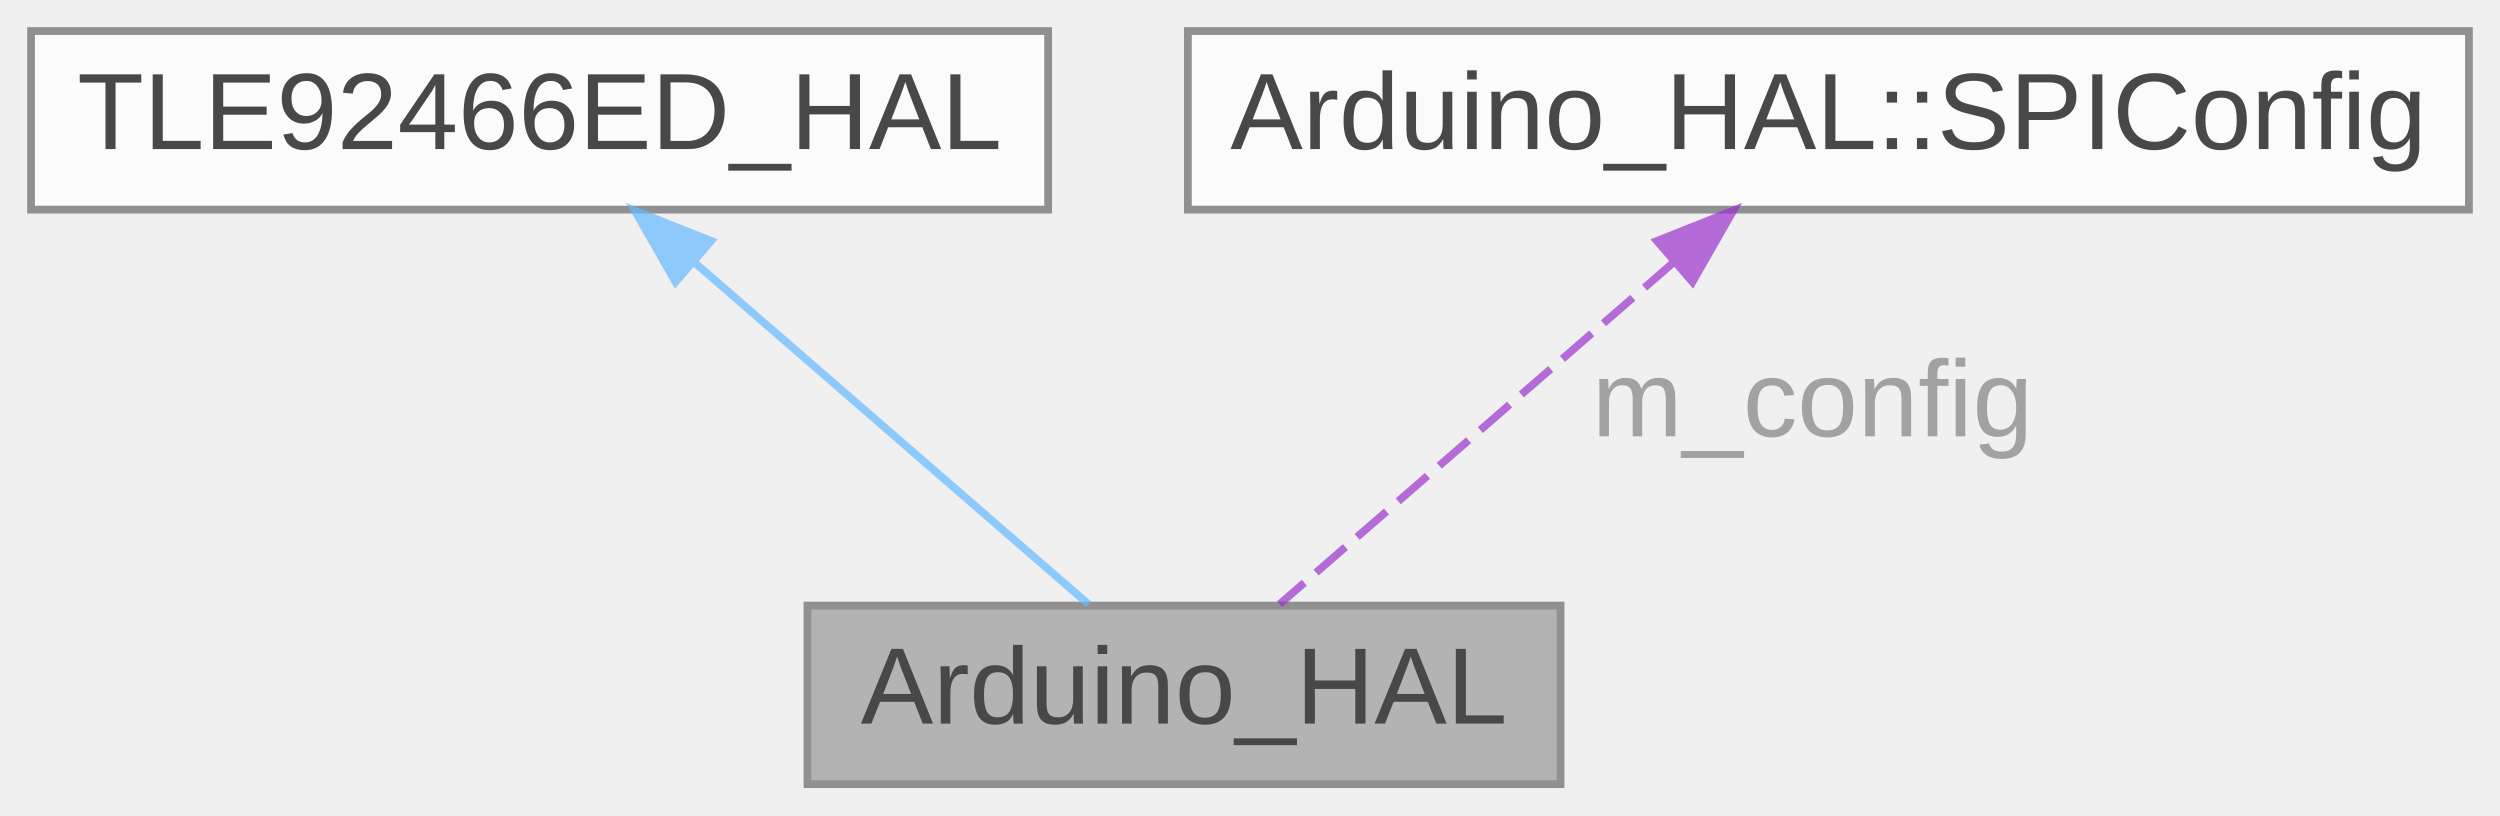
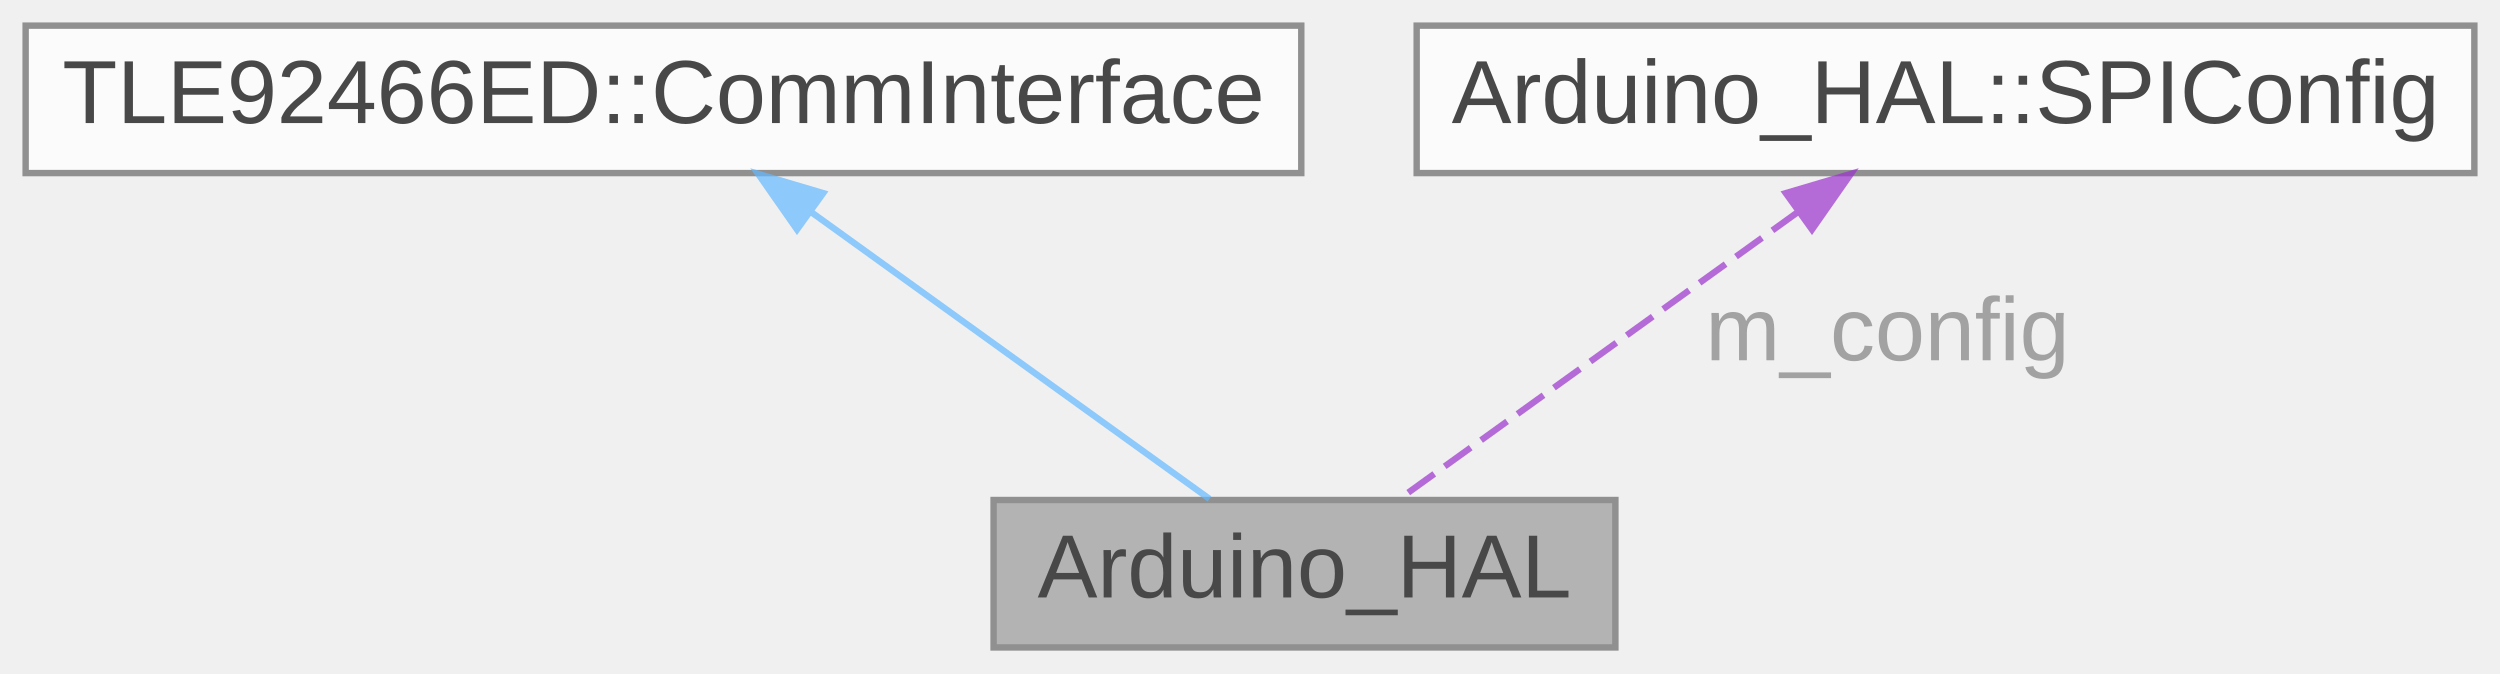
- <svg xmlns="http://www.w3.org/2000/svg" xmlns:xlink="http://www.w3.org/1999/xlink" width="322pt" height="105pt" viewBox="0.00 0.00 322.00 105.00">
+ <svg xmlns="http://www.w3.org/2000/svg" xmlns:xlink="http://www.w3.org/1999/xlink" width="390pt" height="105pt" viewBox="0.00 0.00 390.00 105.00">
  <svg id="main" version="1.1" xml:space="preserve">
    <style type="text/css">
.node, .edge {opacity: 0.7;}
.node.selected, .edge.selected {opacity: 1;}
.edge:hover path { stroke: red; }
.edge:hover polygon { stroke: red; fill: red; }
</style>
    <svg id="graph" class="graph">
      <g id="graph0" class="graph" transform="scale(1 1) rotate(0) translate(4 101)">
        <g id="Node000001" class="node">
          <g id="a_Node000001">
            <a xlink:title="Arduino implementation of TLE92466ED HAL interface.">
-               <polygon fill="#999999" stroke="#666666" points="197,-23 100,-23 100,0 197,0 197,-23" />
-               <text text-anchor="middle" x="148.5" y="-7.8" font-family="Arial" font-size="14.00">Arduino_HAL</text>
+               <polygon fill="#999999" stroke="#666666" points="248,-23 151,-23 151,0 248,0 248,-23" />
+               <text text-anchor="middle" x="199.5" y="-7.8" font-family="Arial" font-size="14.00">Arduino_HAL</text>
            </a>
          </g>
        </g>
        <g id="Node000002" class="node">
          <g id="a_Node000002">
            <a xlink:title=" ">
-               <polygon fill="white" stroke="#666666" points="131,-97 0,-97 0,-74 131,-74 131,-97" />
-               <text text-anchor="middle" x="65.5" y="-81.8" font-family="Arial" font-size="14.00">TLE92466ED_HAL</text>
+               <polygon fill="white" stroke="#666666" points="199,-97 0,-97 0,-74 199,-74 199,-97" />
+               <text text-anchor="middle" x="99.5" y="-81.8" font-family="Arial" font-size="14.00">TLE92466ED::CommInterface</text>
            </a>
          </g>
        </g>
        <g id="edge1_Node000001_Node000002" class="edge">
          <g id="a_edge1_Node000001_Node000002">
            <a xlink:title=" ">
-               <path fill="none" stroke="#63b8ff" d="M85.41,-67.23C101.22,-53.51 122.82,-34.78 136.2,-23.17" />
-               <polygon fill="#63b8ff" stroke="#63b8ff" points="83.01,-64.68 77.75,-73.88 87.59,-69.97 83.01,-64.68" />
+               <path fill="none" stroke="#63b8ff" d="M122.45,-67.98C141.58,-54.2 168.26,-34.99 184.68,-23.17" />
+               <polygon fill="#63b8ff" stroke="#63b8ff" points="120.33,-65.19 114.26,-73.88 124.42,-70.87 120.33,-65.19" />
            </a>
          </g>
        </g>
        <g id="Node000003" class="node">
          <g id="a_Node000003">
            <a xlink:href="structArduino__HAL_1_1SPIConfig.html" target="_top" xlink:title="SPI configuration for Arduino.">
-               <polygon fill="white" stroke="#666666" points="314,-97 149,-97 149,-74 314,-74 314,-97" />
-               <text text-anchor="middle" x="231.5" y="-81.8" font-family="Arial" font-size="14.00">Arduino_HAL::SPIConfig</text>
+               <polygon fill="white" stroke="#666666" points="382,-97 217,-97 217,-74 382,-74 382,-97" />
+               <text text-anchor="middle" x="299.5" y="-81.8" font-family="Arial" font-size="14.00">Arduino_HAL::SPIConfig</text>
            </a>
          </g>
        </g>
        <g id="edge2_Node000001_Node000003" class="edge">
          <g id="a_edge2_Node000001_Node000003">
            <a xlink:title=" ">
-               <path fill="none" stroke="#9a32cd" stroke-dasharray="5,2" d="M211.59,-67.23C195.78,-53.51 174.18,-34.78 160.8,-23.17" />
-               <polygon fill="#9a32cd" stroke="#9a32cd" points="209.41,-69.97 219.25,-73.88 213.99,-64.68 209.41,-69.97" />
+               <path fill="none" stroke="#9a32cd" stroke-dasharray="5,2" d="M276.55,-67.98C257.42,-54.2 230.74,-34.99 214.32,-23.17" />
+               <polygon fill="#9a32cd" stroke="#9a32cd" points="274.58,-70.87 284.74,-73.88 278.67,-65.19 274.58,-70.87" />
            </a>
          </g>
-           <text text-anchor="middle" x="227.5" y="-44.8" font-family="Arial" font-size="14.00" fill="grey"> m_config</text>
+           <text text-anchor="middle" x="288.5" y="-44.8" font-family="Arial" font-size="14.00" fill="grey"> m_config</text>
        </g>
      </g>
    </svg>
  </svg>
  <style type="text/css">

[data-mouse-over-selected='false'] { opacity: 0.7; }
[data-mouse-over-selected='true']  { opacity: 1.0; }

</style>
</svg>
